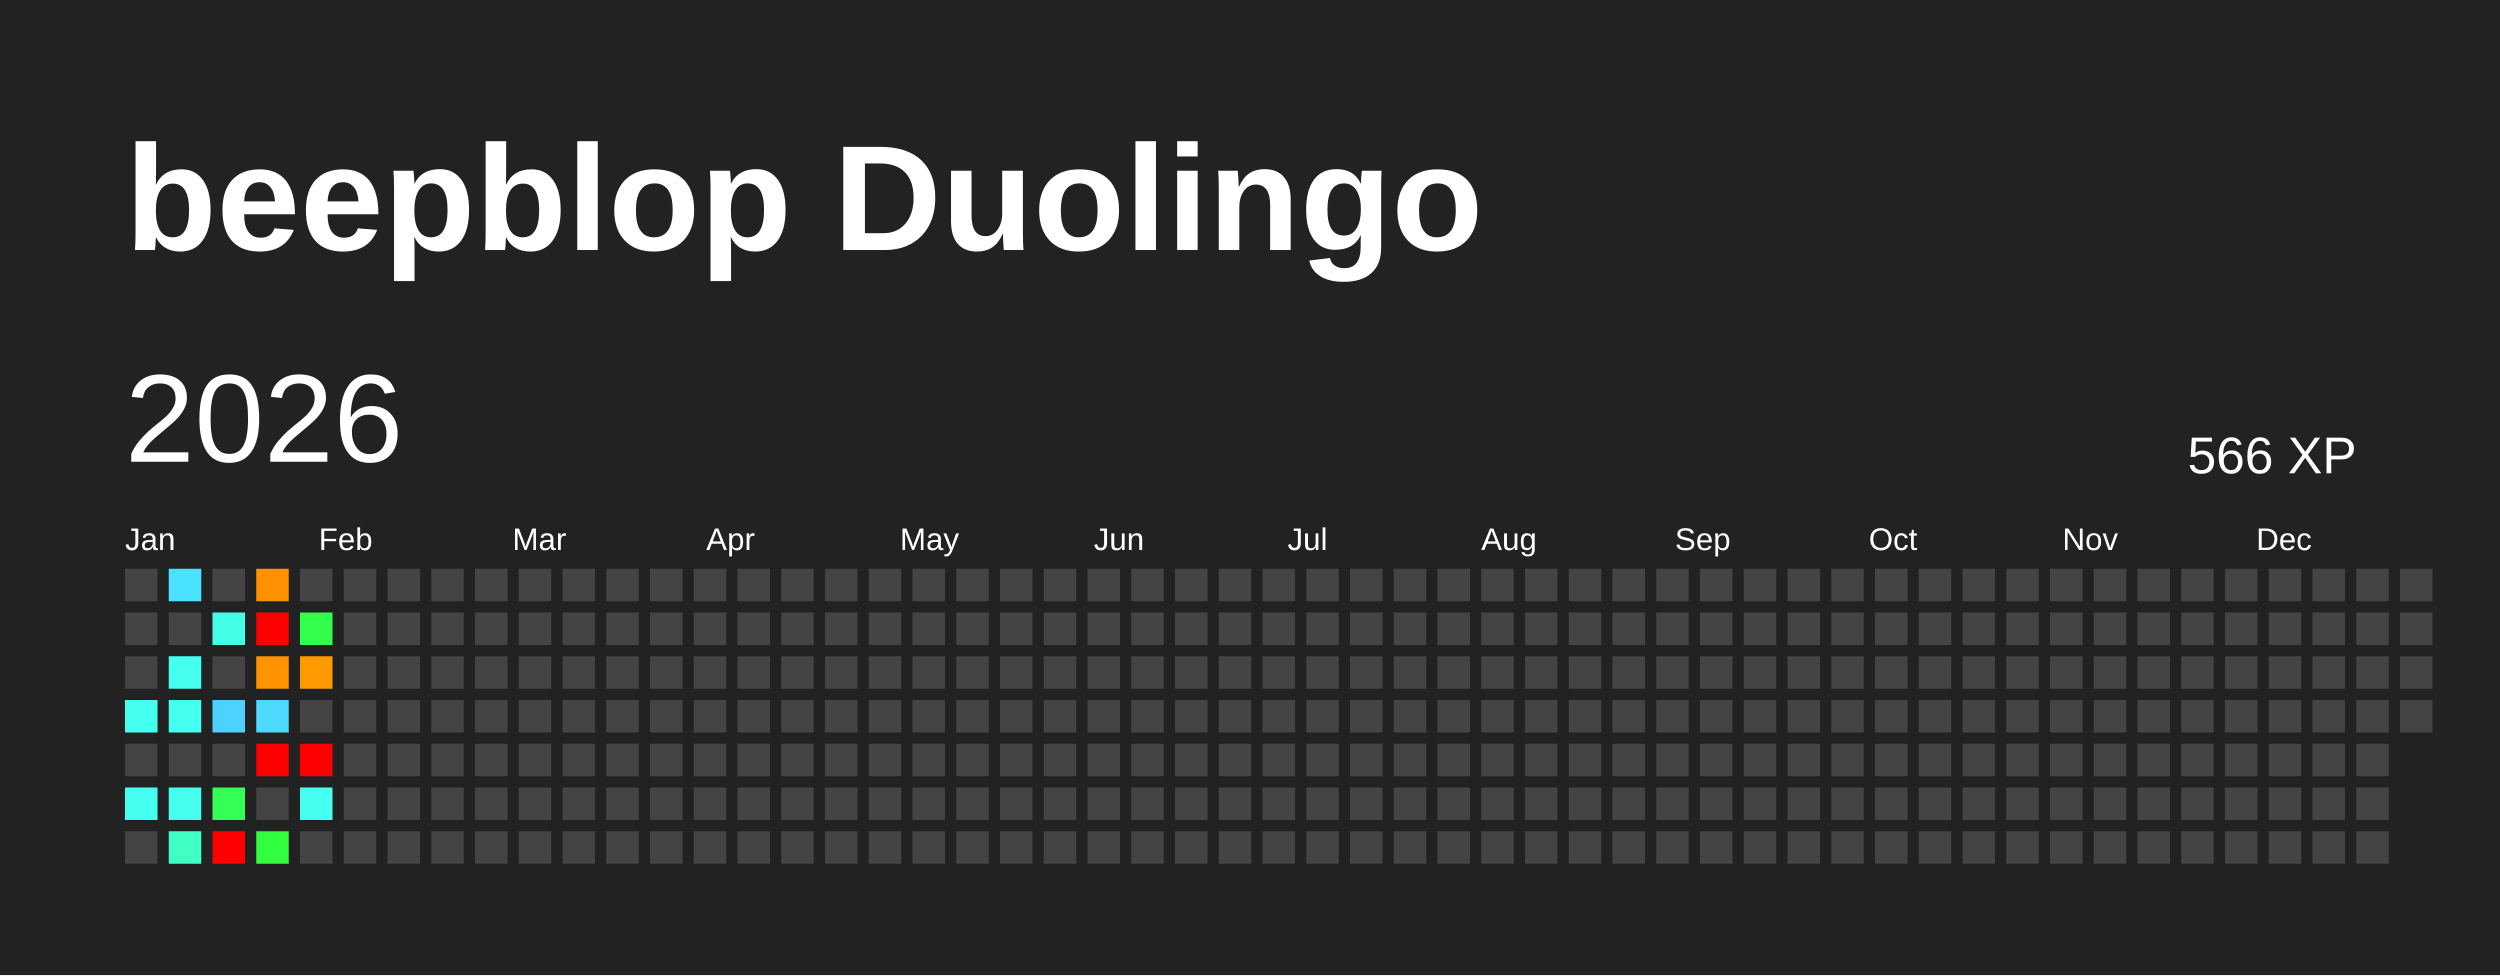
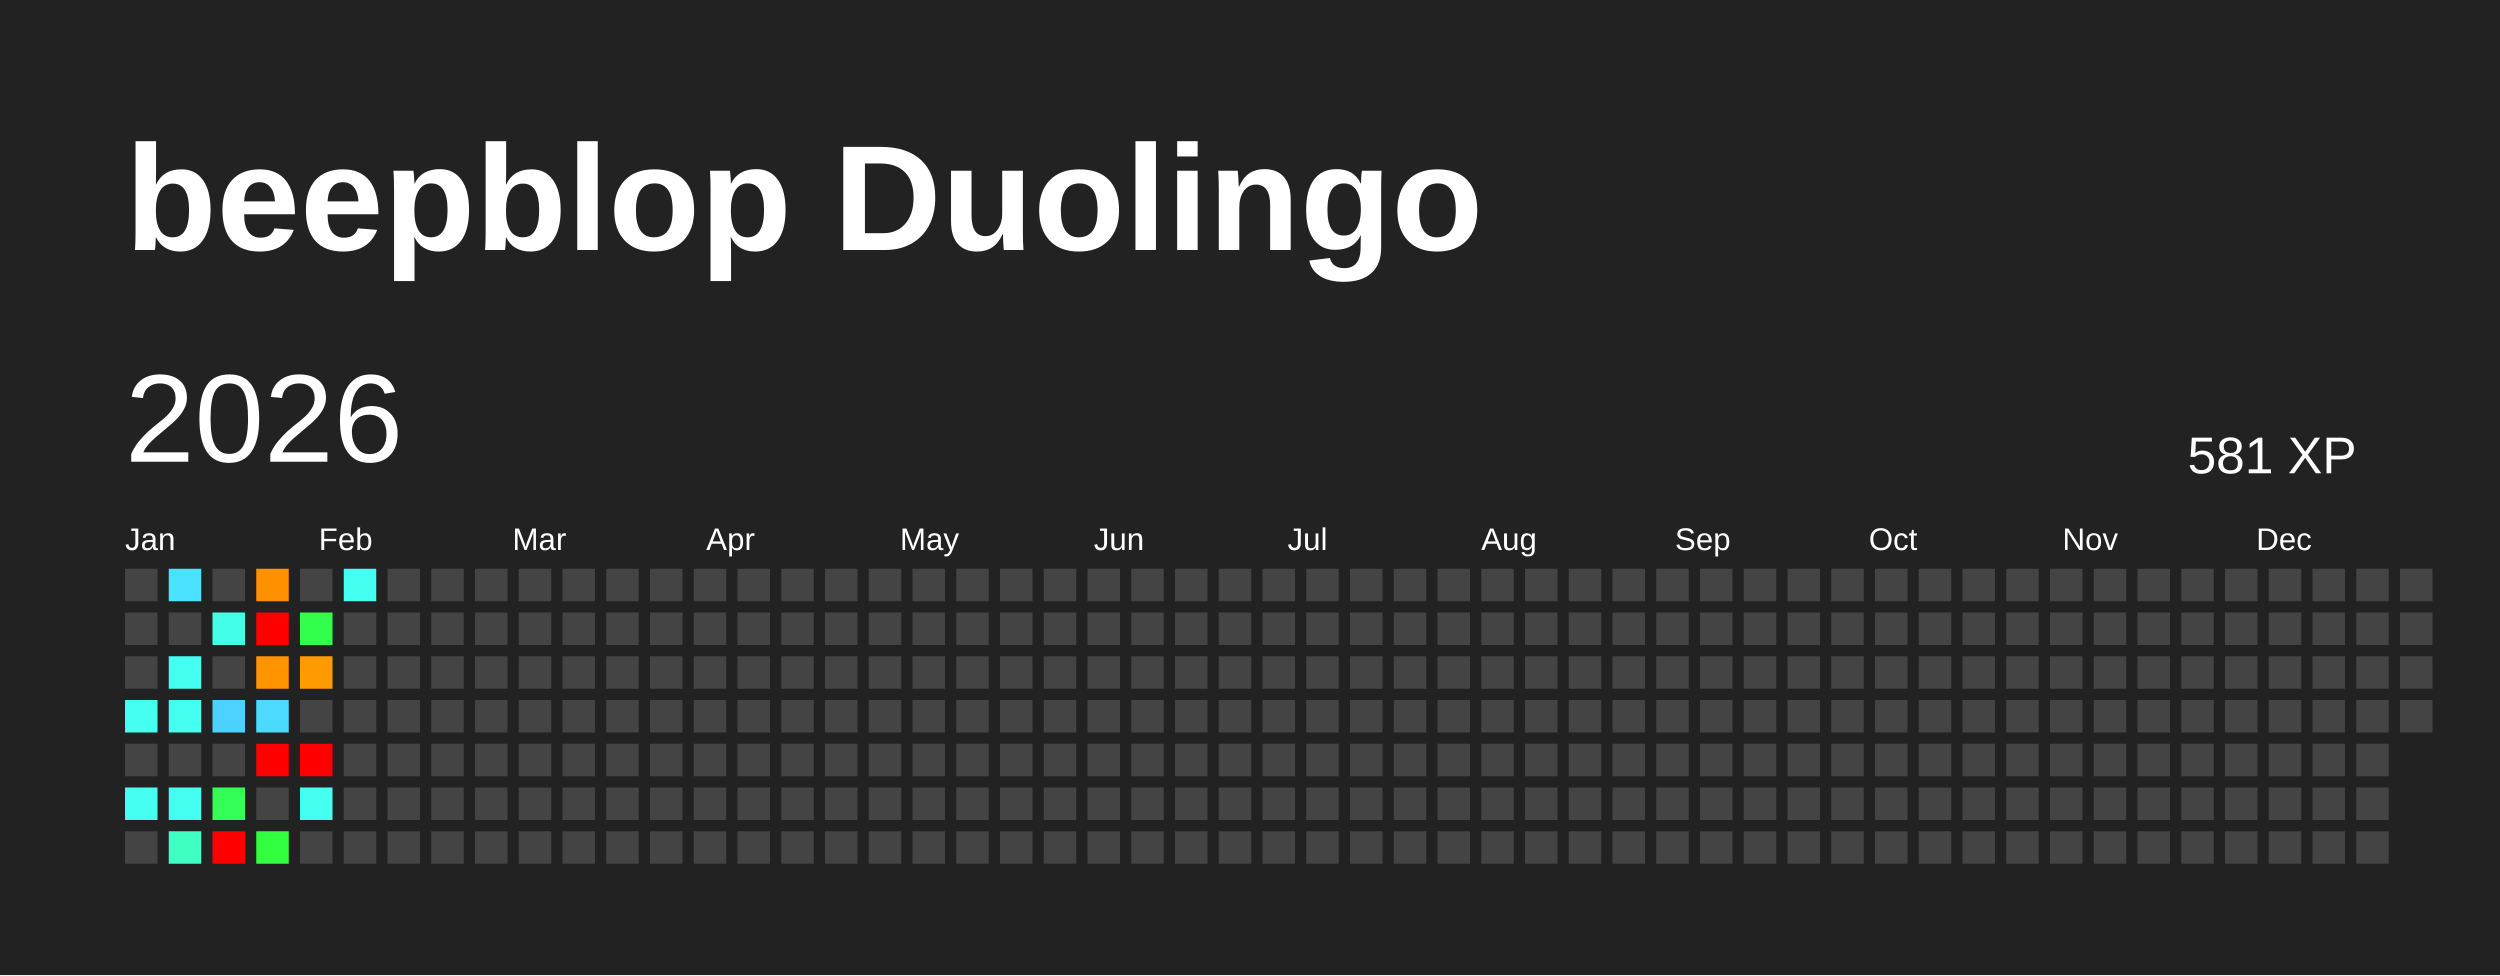
<svg xmlns="http://www.w3.org/2000/svg" baseProfile="full" height="78mm" version="1.1" viewBox="0,0,200,78" width="200mm">
  <defs />
  <rect fill="#222222" height="78" width="200" x="0" y="0" />
  <text fill="#FFFFFF" style="font-size:12px; font-family:Arial; font-weight:bold;" x="10" y="20">beepblop Duolingo</text>
  <text dominant-baseline="hanging" fill="#FFFFFF" style="font-size:10.0px; font-family:Arial;" x="10" y="30">2026</text>
-   <text dominant-baseline="hanging" fill="#FFFFFF" style="font-size:4.125px; font-family:Arial;" x="175" y="35">566 XP</text>
+   <text dominant-baseline="hanging" fill="#FFFFFF" style="font-size:4.125px; font-family:Arial;" x="175" y="35">581 XP</text>
  <text fill="#FFFFFF" style="font-size:2.5px; font-family:Arial" x="10.0" y="44">Jan</text>
  <text fill="#FFFFFF" style="font-size:2.5px; font-family:Arial" x="25.5" y="44">Feb</text>
  <text fill="#FFFFFF" style="font-size:2.5px; font-family:Arial" x="41.0" y="44">Mar</text>
  <text fill="#FFFFFF" style="font-size:2.5px; font-family:Arial" x="56.5" y="44">Apr</text>
  <text fill="#FFFFFF" style="font-size:2.5px; font-family:Arial" x="72.0" y="44">May</text>
  <text fill="#FFFFFF" style="font-size:2.5px; font-family:Arial" x="87.5" y="44">Jun</text>
  <text fill="#FFFFFF" style="font-size:2.5px; font-family:Arial" x="103.0" y="44">Jul</text>
  <text fill="#FFFFFF" style="font-size:2.5px; font-family:Arial" x="118.5" y="44">Aug</text>
  <text fill="#FFFFFF" style="font-size:2.5px; font-family:Arial" x="134.0" y="44">Sep</text>
  <text fill="#FFFFFF" style="font-size:2.5px; font-family:Arial" x="149.5" y="44">Oct</text>
  <text fill="#FFFFFF" style="font-size:2.5px; font-family:Arial" x="165.0" y="44">Nov</text>
  <text fill="#FFFFFF" style="font-size:2.5px; font-family:Arial" x="180.5" y="44">Dec</text>
  <rect fill="#444444" height="2.6" width="2.6" x="10.0" y="45.5" />
  <rect fill="#444444" height="2.6" width="2.6" x="10.0" y="49.0" />
  <rect fill="#444444" height="2.6" width="2.6" x="10.0" y="52.5" />
  <rect fill="#45fff1" height="2.6" width="2.6" x="10.0" y="56.0" />
  <rect fill="#444444" height="2.6" width="2.6" x="10.0" y="59.5" />
  <rect fill="#45fff1" height="2.6" width="2.6" x="10.0" y="63.0" />
  <rect fill="#444444" height="2.6" width="2.6" x="10.0" y="66.5" />
  <rect fill="#4be2ff" height="2.6" width="2.6" x="13.5" y="45.5" />
  <rect fill="#444444" height="2.6" width="2.6" x="13.5" y="49.0" />
  <rect fill="#45fff1" height="2.6" width="2.6" x="13.5" y="52.5" />
  <rect fill="#45fff1" height="2.6" width="2.6" x="13.5" y="56.0" />
  <rect fill="#444444" height="2.6" width="2.6" x="13.5" y="59.5" />
  <rect fill="#45fff1" height="2.6" width="2.6" x="13.5" y="63.0" />
  <rect fill="#40ffc3" height="2.6" width="2.6" x="13.5" y="66.5" />
  <rect fill="#444444" height="2.6" width="2.6" x="17.0" y="45.5" />
  <rect fill="#44ffe8" height="2.6" width="2.6" x="17.0" y="49.0" />
  <rect fill="#444444" height="2.6" width="2.6" x="17.0" y="52.5" />
  <rect fill="#4dd2ff" height="2.6" width="2.6" x="17.0" y="56.0" />
  <rect fill="#444444" height="2.6" width="2.6" x="17.0" y="59.5" />
  <rect fill="#33ff56" height="2.6" width="2.6" x="17.0" y="63.0" />
  <rect fill="red" height="2.6" width="2.6" x="17.0" y="66.5" />
  <rect fill="#ff9000" height="2.6" width="2.6" x="20.5" y="45.5" />
  <rect fill="red" height="2.6" width="2.6" x="20.5" y="49.0" />
  <rect fill="#ff9400" height="2.6" width="2.6" x="20.5" y="52.5" />
  <rect fill="#4cdaff" height="2.6" width="2.6" x="20.5" y="56.0" />
  <rect fill="red" height="2.6" width="2.6" x="20.5" y="59.5" />
  <rect fill="#444444" height="2.6" width="2.6" x="20.5" y="63.0" />
  <rect fill="#31ff40" height="2.6" width="2.6" x="20.5" y="66.5" />
  <rect fill="#444444" height="2.6" width="2.6" x="24.0" y="45.5" />
  <rect fill="#32ff4b" height="2.6" width="2.6" x="24.0" y="49.0" />
  <rect fill="#ff9b00" height="2.6" width="2.6" x="24.0" y="52.5" />
  <rect fill="#444444" height="2.6" width="2.6" x="24.0" y="56.0" />
  <rect fill="red" height="2.6" width="2.6" x="24.0" y="59.5" />
  <rect fill="#45fff1" height="2.6" width="2.6" x="24.0" y="63.0" />
  <rect fill="#444444" height="2.6" width="2.6" x="24.0" y="66.5" />
-   <rect fill="#444444" height="2.6" width="2.6" x="27.5" y="45.5" />
+   <rect fill="#45fff1" height="2.6" width="2.6" x="27.5" y="45.5" />
  <rect fill="#444444" height="2.6" width="2.6" x="27.5" y="49.0" />
  <rect fill="#444444" height="2.6" width="2.6" x="27.5" y="52.5" />
  <rect fill="#444444" height="2.6" width="2.6" x="27.5" y="56.0" />
  <rect fill="#444444" height="2.6" width="2.6" x="27.5" y="59.5" />
  <rect fill="#444444" height="2.6" width="2.6" x="27.5" y="63.0" />
  <rect fill="#444444" height="2.6" width="2.6" x="27.5" y="66.5" />
  <rect fill="#444444" height="2.6" width="2.6" x="31.0" y="45.5" />
  <rect fill="#444444" height="2.6" width="2.6" x="31.0" y="49.0" />
  <rect fill="#444444" height="2.6" width="2.6" x="31.0" y="52.5" />
  <rect fill="#444444" height="2.6" width="2.6" x="31.0" y="56.0" />
  <rect fill="#444444" height="2.6" width="2.6" x="31.0" y="59.5" />
  <rect fill="#444444" height="2.6" width="2.6" x="31.0" y="63.0" />
  <rect fill="#444444" height="2.6" width="2.6" x="31.0" y="66.5" />
  <rect fill="#444444" height="2.6" width="2.6" x="34.5" y="45.5" />
  <rect fill="#444444" height="2.6" width="2.6" x="34.5" y="49.0" />
  <rect fill="#444444" height="2.6" width="2.6" x="34.5" y="52.5" />
  <rect fill="#444444" height="2.6" width="2.6" x="34.5" y="56.0" />
  <rect fill="#444444" height="2.6" width="2.6" x="34.5" y="59.5" />
  <rect fill="#444444" height="2.6" width="2.6" x="34.5" y="63.0" />
  <rect fill="#444444" height="2.6" width="2.6" x="34.5" y="66.5" />
  <rect fill="#444444" height="2.6" width="2.6" x="38.0" y="45.5" />
  <rect fill="#444444" height="2.6" width="2.6" x="38.0" y="49.0" />
  <rect fill="#444444" height="2.6" width="2.6" x="38.0" y="52.5" />
  <rect fill="#444444" height="2.6" width="2.6" x="38.0" y="56.0" />
  <rect fill="#444444" height="2.6" width="2.6" x="38.0" y="59.5" />
  <rect fill="#444444" height="2.6" width="2.6" x="38.0" y="63.0" />
  <rect fill="#444444" height="2.6" width="2.6" x="38.0" y="66.5" />
  <rect fill="#444444" height="2.6" width="2.6" x="41.5" y="45.5" />
  <rect fill="#444444" height="2.6" width="2.6" x="41.5" y="49.0" />
  <rect fill="#444444" height="2.6" width="2.6" x="41.5" y="52.5" />
  <rect fill="#444444" height="2.6" width="2.6" x="41.5" y="56.0" />
  <rect fill="#444444" height="2.6" width="2.6" x="41.5" y="59.5" />
  <rect fill="#444444" height="2.6" width="2.6" x="41.5" y="63.0" />
  <rect fill="#444444" height="2.6" width="2.6" x="41.5" y="66.5" />
  <rect fill="#444444" height="2.6" width="2.6" x="45.0" y="45.5" />
  <rect fill="#444444" height="2.6" width="2.6" x="45.0" y="49.0" />
  <rect fill="#444444" height="2.6" width="2.6" x="45.0" y="52.5" />
  <rect fill="#444444" height="2.6" width="2.6" x="45.0" y="56.0" />
  <rect fill="#444444" height="2.6" width="2.6" x="45.0" y="59.5" />
  <rect fill="#444444" height="2.6" width="2.6" x="45.0" y="63.0" />
  <rect fill="#444444" height="2.6" width="2.6" x="45.0" y="66.5" />
  <rect fill="#444444" height="2.6" width="2.6" x="48.5" y="45.5" />
  <rect fill="#444444" height="2.6" width="2.6" x="48.5" y="49.0" />
  <rect fill="#444444" height="2.6" width="2.6" x="48.5" y="52.5" />
  <rect fill="#444444" height="2.6" width="2.6" x="48.5" y="56.0" />
  <rect fill="#444444" height="2.6" width="2.6" x="48.5" y="59.5" />
  <rect fill="#444444" height="2.6" width="2.6" x="48.5" y="63.0" />
  <rect fill="#444444" height="2.6" width="2.6" x="48.5" y="66.5" />
  <rect fill="#444444" height="2.6" width="2.6" x="52.0" y="45.5" />
  <rect fill="#444444" height="2.6" width="2.6" x="52.0" y="49.0" />
  <rect fill="#444444" height="2.6" width="2.6" x="52.0" y="52.5" />
  <rect fill="#444444" height="2.6" width="2.6" x="52.0" y="56.0" />
  <rect fill="#444444" height="2.6" width="2.6" x="52.0" y="59.5" />
  <rect fill="#444444" height="2.6" width="2.6" x="52.0" y="63.0" />
  <rect fill="#444444" height="2.6" width="2.6" x="52.0" y="66.5" />
  <rect fill="#444444" height="2.6" width="2.6" x="55.5" y="45.5" />
  <rect fill="#444444" height="2.6" width="2.6" x="55.5" y="49.0" />
  <rect fill="#444444" height="2.6" width="2.6" x="55.5" y="52.5" />
  <rect fill="#444444" height="2.6" width="2.6" x="55.5" y="56.0" />
  <rect fill="#444444" height="2.6" width="2.6" x="55.5" y="59.5" />
  <rect fill="#444444" height="2.6" width="2.6" x="55.5" y="63.0" />
  <rect fill="#444444" height="2.6" width="2.6" x="55.5" y="66.5" />
  <rect fill="#444444" height="2.6" width="2.6" x="59.0" y="45.5" />
  <rect fill="#444444" height="2.6" width="2.6" x="59.0" y="49.0" />
  <rect fill="#444444" height="2.6" width="2.6" x="59.0" y="52.5" />
  <rect fill="#444444" height="2.6" width="2.6" x="59.0" y="56.0" />
  <rect fill="#444444" height="2.6" width="2.6" x="59.0" y="59.5" />
  <rect fill="#444444" height="2.6" width="2.6" x="59.0" y="63.0" />
  <rect fill="#444444" height="2.6" width="2.6" x="59.0" y="66.5" />
  <rect fill="#444444" height="2.6" width="2.6" x="62.5" y="45.5" />
  <rect fill="#444444" height="2.6" width="2.6" x="62.5" y="49.0" />
  <rect fill="#444444" height="2.6" width="2.6" x="62.5" y="52.5" />
  <rect fill="#444444" height="2.6" width="2.6" x="62.5" y="56.0" />
  <rect fill="#444444" height="2.6" width="2.6" x="62.5" y="59.5" />
  <rect fill="#444444" height="2.6" width="2.6" x="62.5" y="63.0" />
  <rect fill="#444444" height="2.6" width="2.6" x="62.5" y="66.5" />
  <rect fill="#444444" height="2.6" width="2.6" x="66.0" y="45.5" />
  <rect fill="#444444" height="2.6" width="2.6" x="66.0" y="49.0" />
  <rect fill="#444444" height="2.6" width="2.6" x="66.0" y="52.5" />
  <rect fill="#444444" height="2.6" width="2.6" x="66.0" y="56.0" />
  <rect fill="#444444" height="2.6" width="2.6" x="66.0" y="59.5" />
  <rect fill="#444444" height="2.6" width="2.6" x="66.0" y="63.0" />
  <rect fill="#444444" height="2.6" width="2.6" x="66.0" y="66.5" />
  <rect fill="#444444" height="2.6" width="2.6" x="69.5" y="45.5" />
  <rect fill="#444444" height="2.6" width="2.6" x="69.5" y="49.0" />
  <rect fill="#444444" height="2.6" width="2.6" x="69.5" y="52.5" />
  <rect fill="#444444" height="2.6" width="2.6" x="69.5" y="56.0" />
  <rect fill="#444444" height="2.6" width="2.6" x="69.5" y="59.5" />
  <rect fill="#444444" height="2.6" width="2.6" x="69.5" y="63.0" />
  <rect fill="#444444" height="2.6" width="2.6" x="69.5" y="66.5" />
  <rect fill="#444444" height="2.6" width="2.6" x="73.0" y="45.5" />
  <rect fill="#444444" height="2.6" width="2.6" x="73.0" y="49.0" />
  <rect fill="#444444" height="2.6" width="2.6" x="73.0" y="52.5" />
  <rect fill="#444444" height="2.6" width="2.6" x="73.0" y="56.0" />
  <rect fill="#444444" height="2.6" width="2.6" x="73.0" y="59.5" />
  <rect fill="#444444" height="2.6" width="2.6" x="73.0" y="63.0" />
  <rect fill="#444444" height="2.6" width="2.6" x="73.0" y="66.5" />
  <rect fill="#444444" height="2.6" width="2.6" x="76.5" y="45.5" />
  <rect fill="#444444" height="2.6" width="2.6" x="76.5" y="49.0" />
  <rect fill="#444444" height="2.6" width="2.6" x="76.5" y="52.5" />
  <rect fill="#444444" height="2.6" width="2.6" x="76.5" y="56.0" />
  <rect fill="#444444" height="2.6" width="2.6" x="76.5" y="59.5" />
  <rect fill="#444444" height="2.6" width="2.6" x="76.5" y="63.0" />
  <rect fill="#444444" height="2.6" width="2.6" x="76.5" y="66.5" />
  <rect fill="#444444" height="2.6" width="2.6" x="80.0" y="45.5" />
  <rect fill="#444444" height="2.6" width="2.6" x="80.0" y="49.0" />
  <rect fill="#444444" height="2.6" width="2.6" x="80.0" y="52.5" />
  <rect fill="#444444" height="2.6" width="2.6" x="80.0" y="56.0" />
  <rect fill="#444444" height="2.6" width="2.6" x="80.0" y="59.5" />
  <rect fill="#444444" height="2.6" width="2.6" x="80.0" y="63.0" />
  <rect fill="#444444" height="2.6" width="2.6" x="80.0" y="66.5" />
  <rect fill="#444444" height="2.6" width="2.6" x="83.5" y="45.5" />
  <rect fill="#444444" height="2.6" width="2.6" x="83.5" y="49.0" />
  <rect fill="#444444" height="2.6" width="2.6" x="83.5" y="52.5" />
  <rect fill="#444444" height="2.6" width="2.6" x="83.5" y="56.0" />
  <rect fill="#444444" height="2.6" width="2.6" x="83.5" y="59.5" />
  <rect fill="#444444" height="2.6" width="2.6" x="83.5" y="63.0" />
  <rect fill="#444444" height="2.6" width="2.6" x="83.5" y="66.5" />
  <rect fill="#444444" height="2.6" width="2.6" x="87.0" y="45.5" />
  <rect fill="#444444" height="2.6" width="2.6" x="87.0" y="49.0" />
  <rect fill="#444444" height="2.6" width="2.6" x="87.0" y="52.5" />
  <rect fill="#444444" height="2.6" width="2.6" x="87.0" y="56.0" />
  <rect fill="#444444" height="2.6" width="2.6" x="87.0" y="59.5" />
  <rect fill="#444444" height="2.6" width="2.6" x="87.0" y="63.0" />
  <rect fill="#444444" height="2.6" width="2.6" x="87.0" y="66.5" />
  <rect fill="#444444" height="2.6" width="2.6" x="90.5" y="45.5" />
  <rect fill="#444444" height="2.6" width="2.6" x="90.5" y="49.0" />
  <rect fill="#444444" height="2.6" width="2.6" x="90.5" y="52.5" />
  <rect fill="#444444" height="2.6" width="2.6" x="90.5" y="56.0" />
  <rect fill="#444444" height="2.6" width="2.6" x="90.5" y="59.5" />
  <rect fill="#444444" height="2.6" width="2.6" x="90.5" y="63.0" />
  <rect fill="#444444" height="2.6" width="2.6" x="90.5" y="66.5" />
  <rect fill="#444444" height="2.6" width="2.6" x="94.0" y="45.5" />
  <rect fill="#444444" height="2.6" width="2.6" x="94.0" y="49.0" />
  <rect fill="#444444" height="2.6" width="2.6" x="94.0" y="52.5" />
  <rect fill="#444444" height="2.6" width="2.6" x="94.0" y="56.0" />
  <rect fill="#444444" height="2.6" width="2.6" x="94.0" y="59.5" />
  <rect fill="#444444" height="2.6" width="2.6" x="94.0" y="63.0" />
  <rect fill="#444444" height="2.6" width="2.6" x="94.0" y="66.5" />
  <rect fill="#444444" height="2.6" width="2.6" x="97.5" y="45.5" />
  <rect fill="#444444" height="2.6" width="2.6" x="97.5" y="49.0" />
  <rect fill="#444444" height="2.6" width="2.6" x="97.5" y="52.5" />
  <rect fill="#444444" height="2.6" width="2.6" x="97.5" y="56.0" />
  <rect fill="#444444" height="2.6" width="2.6" x="97.5" y="59.5" />
  <rect fill="#444444" height="2.6" width="2.6" x="97.5" y="63.0" />
  <rect fill="#444444" height="2.6" width="2.6" x="97.5" y="66.5" />
  <rect fill="#444444" height="2.6" width="2.6" x="101.0" y="45.5" />
  <rect fill="#444444" height="2.6" width="2.6" x="101.0" y="49.0" />
  <rect fill="#444444" height="2.6" width="2.6" x="101.0" y="52.5" />
  <rect fill="#444444" height="2.6" width="2.6" x="101.0" y="56.0" />
  <rect fill="#444444" height="2.6" width="2.6" x="101.0" y="59.5" />
  <rect fill="#444444" height="2.6" width="2.6" x="101.0" y="63.0" />
  <rect fill="#444444" height="2.6" width="2.6" x="101.0" y="66.5" />
  <rect fill="#444444" height="2.6" width="2.6" x="104.5" y="45.5" />
  <rect fill="#444444" height="2.6" width="2.6" x="104.5" y="49.0" />
  <rect fill="#444444" height="2.6" width="2.6" x="104.5" y="52.5" />
  <rect fill="#444444" height="2.6" width="2.6" x="104.5" y="56.0" />
  <rect fill="#444444" height="2.6" width="2.6" x="104.5" y="59.5" />
  <rect fill="#444444" height="2.6" width="2.6" x="104.5" y="63.0" />
  <rect fill="#444444" height="2.6" width="2.6" x="104.5" y="66.5" />
  <rect fill="#444444" height="2.6" width="2.6" x="108.0" y="45.5" />
  <rect fill="#444444" height="2.6" width="2.6" x="108.0" y="49.0" />
  <rect fill="#444444" height="2.6" width="2.6" x="108.0" y="52.5" />
  <rect fill="#444444" height="2.6" width="2.6" x="108.0" y="56.0" />
  <rect fill="#444444" height="2.6" width="2.6" x="108.0" y="59.5" />
  <rect fill="#444444" height="2.6" width="2.6" x="108.0" y="63.0" />
  <rect fill="#444444" height="2.6" width="2.6" x="108.0" y="66.5" />
  <rect fill="#444444" height="2.6" width="2.6" x="111.5" y="45.5" />
  <rect fill="#444444" height="2.6" width="2.6" x="111.5" y="49.0" />
  <rect fill="#444444" height="2.6" width="2.6" x="111.5" y="52.5" />
  <rect fill="#444444" height="2.6" width="2.6" x="111.5" y="56.0" />
  <rect fill="#444444" height="2.6" width="2.6" x="111.5" y="59.5" />
  <rect fill="#444444" height="2.6" width="2.6" x="111.5" y="63.0" />
  <rect fill="#444444" height="2.6" width="2.6" x="111.5" y="66.5" />
  <rect fill="#444444" height="2.6" width="2.6" x="115.0" y="45.5" />
  <rect fill="#444444" height="2.6" width="2.6" x="115.0" y="49.0" />
  <rect fill="#444444" height="2.6" width="2.6" x="115.0" y="52.5" />
  <rect fill="#444444" height="2.6" width="2.6" x="115.0" y="56.0" />
  <rect fill="#444444" height="2.6" width="2.6" x="115.0" y="59.5" />
  <rect fill="#444444" height="2.6" width="2.6" x="115.0" y="63.0" />
  <rect fill="#444444" height="2.6" width="2.6" x="115.0" y="66.5" />
  <rect fill="#444444" height="2.6" width="2.6" x="118.5" y="45.5" />
  <rect fill="#444444" height="2.6" width="2.6" x="118.5" y="49.0" />
  <rect fill="#444444" height="2.6" width="2.6" x="118.5" y="52.5" />
  <rect fill="#444444" height="2.6" width="2.6" x="118.5" y="56.0" />
  <rect fill="#444444" height="2.6" width="2.6" x="118.5" y="59.5" />
  <rect fill="#444444" height="2.6" width="2.6" x="118.5" y="63.0" />
  <rect fill="#444444" height="2.6" width="2.6" x="118.5" y="66.5" />
  <rect fill="#444444" height="2.6" width="2.6" x="122.0" y="45.5" />
  <rect fill="#444444" height="2.6" width="2.6" x="122.0" y="49.0" />
  <rect fill="#444444" height="2.6" width="2.6" x="122.0" y="52.5" />
  <rect fill="#444444" height="2.6" width="2.6" x="122.0" y="56.0" />
  <rect fill="#444444" height="2.6" width="2.6" x="122.0" y="59.5" />
  <rect fill="#444444" height="2.6" width="2.6" x="122.0" y="63.0" />
  <rect fill="#444444" height="2.6" width="2.6" x="122.0" y="66.5" />
  <rect fill="#444444" height="2.6" width="2.6" x="125.5" y="45.5" />
  <rect fill="#444444" height="2.6" width="2.6" x="125.5" y="49.0" />
  <rect fill="#444444" height="2.6" width="2.6" x="125.5" y="52.5" />
  <rect fill="#444444" height="2.6" width="2.6" x="125.5" y="56.0" />
  <rect fill="#444444" height="2.6" width="2.6" x="125.5" y="59.5" />
  <rect fill="#444444" height="2.6" width="2.6" x="125.5" y="63.0" />
  <rect fill="#444444" height="2.6" width="2.6" x="125.5" y="66.5" />
  <rect fill="#444444" height="2.6" width="2.6" x="129.0" y="45.5" />
  <rect fill="#444444" height="2.6" width="2.6" x="129.0" y="49.0" />
  <rect fill="#444444" height="2.6" width="2.6" x="129.0" y="52.5" />
  <rect fill="#444444" height="2.6" width="2.6" x="129.0" y="56.0" />
  <rect fill="#444444" height="2.6" width="2.6" x="129.0" y="59.5" />
  <rect fill="#444444" height="2.6" width="2.6" x="129.0" y="63.0" />
  <rect fill="#444444" height="2.6" width="2.6" x="129.0" y="66.5" />
  <rect fill="#444444" height="2.6" width="2.6" x="132.5" y="45.5" />
  <rect fill="#444444" height="2.6" width="2.6" x="132.5" y="49.0" />
  <rect fill="#444444" height="2.6" width="2.6" x="132.5" y="52.5" />
  <rect fill="#444444" height="2.6" width="2.6" x="132.5" y="56.0" />
  <rect fill="#444444" height="2.6" width="2.6" x="132.5" y="59.5" />
  <rect fill="#444444" height="2.6" width="2.6" x="132.5" y="63.0" />
  <rect fill="#444444" height="2.6" width="2.6" x="132.5" y="66.5" />
  <rect fill="#444444" height="2.6" width="2.6" x="136.0" y="45.5" />
  <rect fill="#444444" height="2.6" width="2.6" x="136.0" y="49.0" />
  <rect fill="#444444" height="2.6" width="2.6" x="136.0" y="52.5" />
  <rect fill="#444444" height="2.6" width="2.6" x="136.0" y="56.0" />
  <rect fill="#444444" height="2.6" width="2.6" x="136.0" y="59.5" />
  <rect fill="#444444" height="2.6" width="2.6" x="136.0" y="63.0" />
  <rect fill="#444444" height="2.6" width="2.6" x="136.0" y="66.5" />
  <rect fill="#444444" height="2.6" width="2.6" x="139.5" y="45.5" />
  <rect fill="#444444" height="2.6" width="2.6" x="139.5" y="49.0" />
  <rect fill="#444444" height="2.6" width="2.6" x="139.5" y="52.5" />
  <rect fill="#444444" height="2.6" width="2.6" x="139.5" y="56.0" />
  <rect fill="#444444" height="2.6" width="2.6" x="139.5" y="59.5" />
  <rect fill="#444444" height="2.6" width="2.6" x="139.5" y="63.0" />
  <rect fill="#444444" height="2.6" width="2.6" x="139.5" y="66.5" />
  <rect fill="#444444" height="2.6" width="2.6" x="143.0" y="45.5" />
  <rect fill="#444444" height="2.6" width="2.6" x="143.0" y="49.0" />
  <rect fill="#444444" height="2.6" width="2.6" x="143.0" y="52.5" />
  <rect fill="#444444" height="2.6" width="2.6" x="143.0" y="56.0" />
  <rect fill="#444444" height="2.6" width="2.6" x="143.0" y="59.5" />
  <rect fill="#444444" height="2.6" width="2.6" x="143.0" y="63.0" />
  <rect fill="#444444" height="2.6" width="2.6" x="143.0" y="66.5" />
  <rect fill="#444444" height="2.6" width="2.6" x="146.5" y="45.5" />
  <rect fill="#444444" height="2.6" width="2.6" x="146.5" y="49.0" />
  <rect fill="#444444" height="2.6" width="2.6" x="146.5" y="52.5" />
  <rect fill="#444444" height="2.6" width="2.6" x="146.5" y="56.0" />
  <rect fill="#444444" height="2.6" width="2.6" x="146.5" y="59.5" />
  <rect fill="#444444" height="2.6" width="2.6" x="146.5" y="63.0" />
  <rect fill="#444444" height="2.6" width="2.6" x="146.5" y="66.5" />
  <rect fill="#444444" height="2.6" width="2.6" x="150.0" y="45.5" />
  <rect fill="#444444" height="2.6" width="2.6" x="150.0" y="49.0" />
  <rect fill="#444444" height="2.6" width="2.6" x="150.0" y="52.5" />
  <rect fill="#444444" height="2.6" width="2.6" x="150.0" y="56.0" />
  <rect fill="#444444" height="2.6" width="2.6" x="150.0" y="59.5" />
  <rect fill="#444444" height="2.6" width="2.6" x="150.0" y="63.0" />
  <rect fill="#444444" height="2.6" width="2.6" x="150.0" y="66.5" />
  <rect fill="#444444" height="2.6" width="2.6" x="153.5" y="45.5" />
  <rect fill="#444444" height="2.6" width="2.6" x="153.5" y="49.0" />
  <rect fill="#444444" height="2.6" width="2.6" x="153.5" y="52.5" />
  <rect fill="#444444" height="2.6" width="2.6" x="153.5" y="56.0" />
  <rect fill="#444444" height="2.6" width="2.6" x="153.5" y="59.5" />
  <rect fill="#444444" height="2.6" width="2.6" x="153.5" y="63.0" />
  <rect fill="#444444" height="2.6" width="2.6" x="153.5" y="66.5" />
  <rect fill="#444444" height="2.6" width="2.6" x="157.0" y="45.5" />
  <rect fill="#444444" height="2.6" width="2.6" x="157.0" y="49.0" />
  <rect fill="#444444" height="2.6" width="2.6" x="157.0" y="52.5" />
  <rect fill="#444444" height="2.6" width="2.6" x="157.0" y="56.0" />
  <rect fill="#444444" height="2.6" width="2.6" x="157.0" y="59.5" />
  <rect fill="#444444" height="2.6" width="2.6" x="157.0" y="63.0" />
  <rect fill="#444444" height="2.6" width="2.6" x="157.0" y="66.5" />
  <rect fill="#444444" height="2.6" width="2.6" x="160.5" y="45.5" />
  <rect fill="#444444" height="2.6" width="2.6" x="160.5" y="49.0" />
  <rect fill="#444444" height="2.6" width="2.6" x="160.5" y="52.5" />
  <rect fill="#444444" height="2.6" width="2.6" x="160.5" y="56.0" />
  <rect fill="#444444" height="2.6" width="2.6" x="160.5" y="59.5" />
  <rect fill="#444444" height="2.6" width="2.6" x="160.5" y="63.0" />
  <rect fill="#444444" height="2.6" width="2.6" x="160.5" y="66.5" />
  <rect fill="#444444" height="2.6" width="2.6" x="164.0" y="45.5" />
  <rect fill="#444444" height="2.6" width="2.6" x="164.0" y="49.0" />
  <rect fill="#444444" height="2.6" width="2.6" x="164.0" y="52.5" />
  <rect fill="#444444" height="2.6" width="2.6" x="164.0" y="56.0" />
  <rect fill="#444444" height="2.6" width="2.6" x="164.0" y="59.5" />
  <rect fill="#444444" height="2.6" width="2.6" x="164.0" y="63.0" />
  <rect fill="#444444" height="2.6" width="2.6" x="164.0" y="66.5" />
  <rect fill="#444444" height="2.6" width="2.6" x="167.5" y="45.5" />
  <rect fill="#444444" height="2.6" width="2.6" x="167.5" y="49.0" />
  <rect fill="#444444" height="2.6" width="2.6" x="167.5" y="52.5" />
  <rect fill="#444444" height="2.6" width="2.6" x="167.5" y="56.0" />
  <rect fill="#444444" height="2.6" width="2.6" x="167.5" y="59.5" />
  <rect fill="#444444" height="2.6" width="2.6" x="167.5" y="63.0" />
  <rect fill="#444444" height="2.6" width="2.6" x="167.5" y="66.5" />
  <rect fill="#444444" height="2.6" width="2.6" x="171.0" y="45.5" />
  <rect fill="#444444" height="2.6" width="2.6" x="171.0" y="49.0" />
  <rect fill="#444444" height="2.6" width="2.6" x="171.0" y="52.5" />
  <rect fill="#444444" height="2.6" width="2.6" x="171.0" y="56.0" />
  <rect fill="#444444" height="2.6" width="2.6" x="171.0" y="59.5" />
  <rect fill="#444444" height="2.6" width="2.6" x="171.0" y="63.0" />
  <rect fill="#444444" height="2.6" width="2.6" x="171.0" y="66.5" />
  <rect fill="#444444" height="2.6" width="2.6" x="174.5" y="45.5" />
  <rect fill="#444444" height="2.6" width="2.6" x="174.5" y="49.0" />
  <rect fill="#444444" height="2.6" width="2.6" x="174.5" y="52.5" />
  <rect fill="#444444" height="2.6" width="2.6" x="174.5" y="56.0" />
  <rect fill="#444444" height="2.6" width="2.6" x="174.5" y="59.5" />
  <rect fill="#444444" height="2.6" width="2.6" x="174.5" y="63.0" />
  <rect fill="#444444" height="2.6" width="2.6" x="174.5" y="66.5" />
  <rect fill="#444444" height="2.6" width="2.6" x="178.0" y="45.5" />
  <rect fill="#444444" height="2.6" width="2.6" x="178.0" y="49.0" />
  <rect fill="#444444" height="2.6" width="2.6" x="178.0" y="52.5" />
  <rect fill="#444444" height="2.6" width="2.6" x="178.0" y="56.0" />
  <rect fill="#444444" height="2.6" width="2.6" x="178.0" y="59.5" />
  <rect fill="#444444" height="2.6" width="2.6" x="178.0" y="63.0" />
  <rect fill="#444444" height="2.6" width="2.6" x="178.0" y="66.5" />
  <rect fill="#444444" height="2.6" width="2.6" x="181.5" y="45.5" />
  <rect fill="#444444" height="2.6" width="2.6" x="181.5" y="49.0" />
  <rect fill="#444444" height="2.6" width="2.6" x="181.5" y="52.5" />
  <rect fill="#444444" height="2.6" width="2.6" x="181.5" y="56.0" />
  <rect fill="#444444" height="2.6" width="2.6" x="181.5" y="59.5" />
  <rect fill="#444444" height="2.6" width="2.6" x="181.5" y="63.0" />
  <rect fill="#444444" height="2.6" width="2.6" x="181.5" y="66.5" />
  <rect fill="#444444" height="2.6" width="2.6" x="185.0" y="45.5" />
  <rect fill="#444444" height="2.6" width="2.6" x="185.0" y="49.0" />
  <rect fill="#444444" height="2.6" width="2.6" x="185.0" y="52.5" />
  <rect fill="#444444" height="2.6" width="2.6" x="185.0" y="56.0" />
  <rect fill="#444444" height="2.6" width="2.6" x="185.0" y="59.5" />
  <rect fill="#444444" height="2.6" width="2.6" x="185.0" y="63.0" />
  <rect fill="#444444" height="2.6" width="2.6" x="185.0" y="66.5" />
  <rect fill="#444444" height="2.6" width="2.6" x="188.5" y="45.5" />
  <rect fill="#444444" height="2.6" width="2.6" x="188.5" y="49.0" />
  <rect fill="#444444" height="2.6" width="2.6" x="188.5" y="52.5" />
  <rect fill="#444444" height="2.6" width="2.6" x="188.5" y="56.0" />
  <rect fill="#444444" height="2.6" width="2.6" x="188.5" y="59.5" />
  <rect fill="#444444" height="2.6" width="2.6" x="188.5" y="63.0" />
  <rect fill="#444444" height="2.6" width="2.6" x="188.5" y="66.5" />
  <rect fill="#444444" height="2.6" width="2.6" x="192.0" y="45.5" />
  <rect fill="#444444" height="2.6" width="2.6" x="192.0" y="49.0" />
  <rect fill="#444444" height="2.6" width="2.6" x="192.0" y="52.5" />
  <rect fill="#444444" height="2.6" width="2.6" x="192.0" y="56.0" />
</svg>
